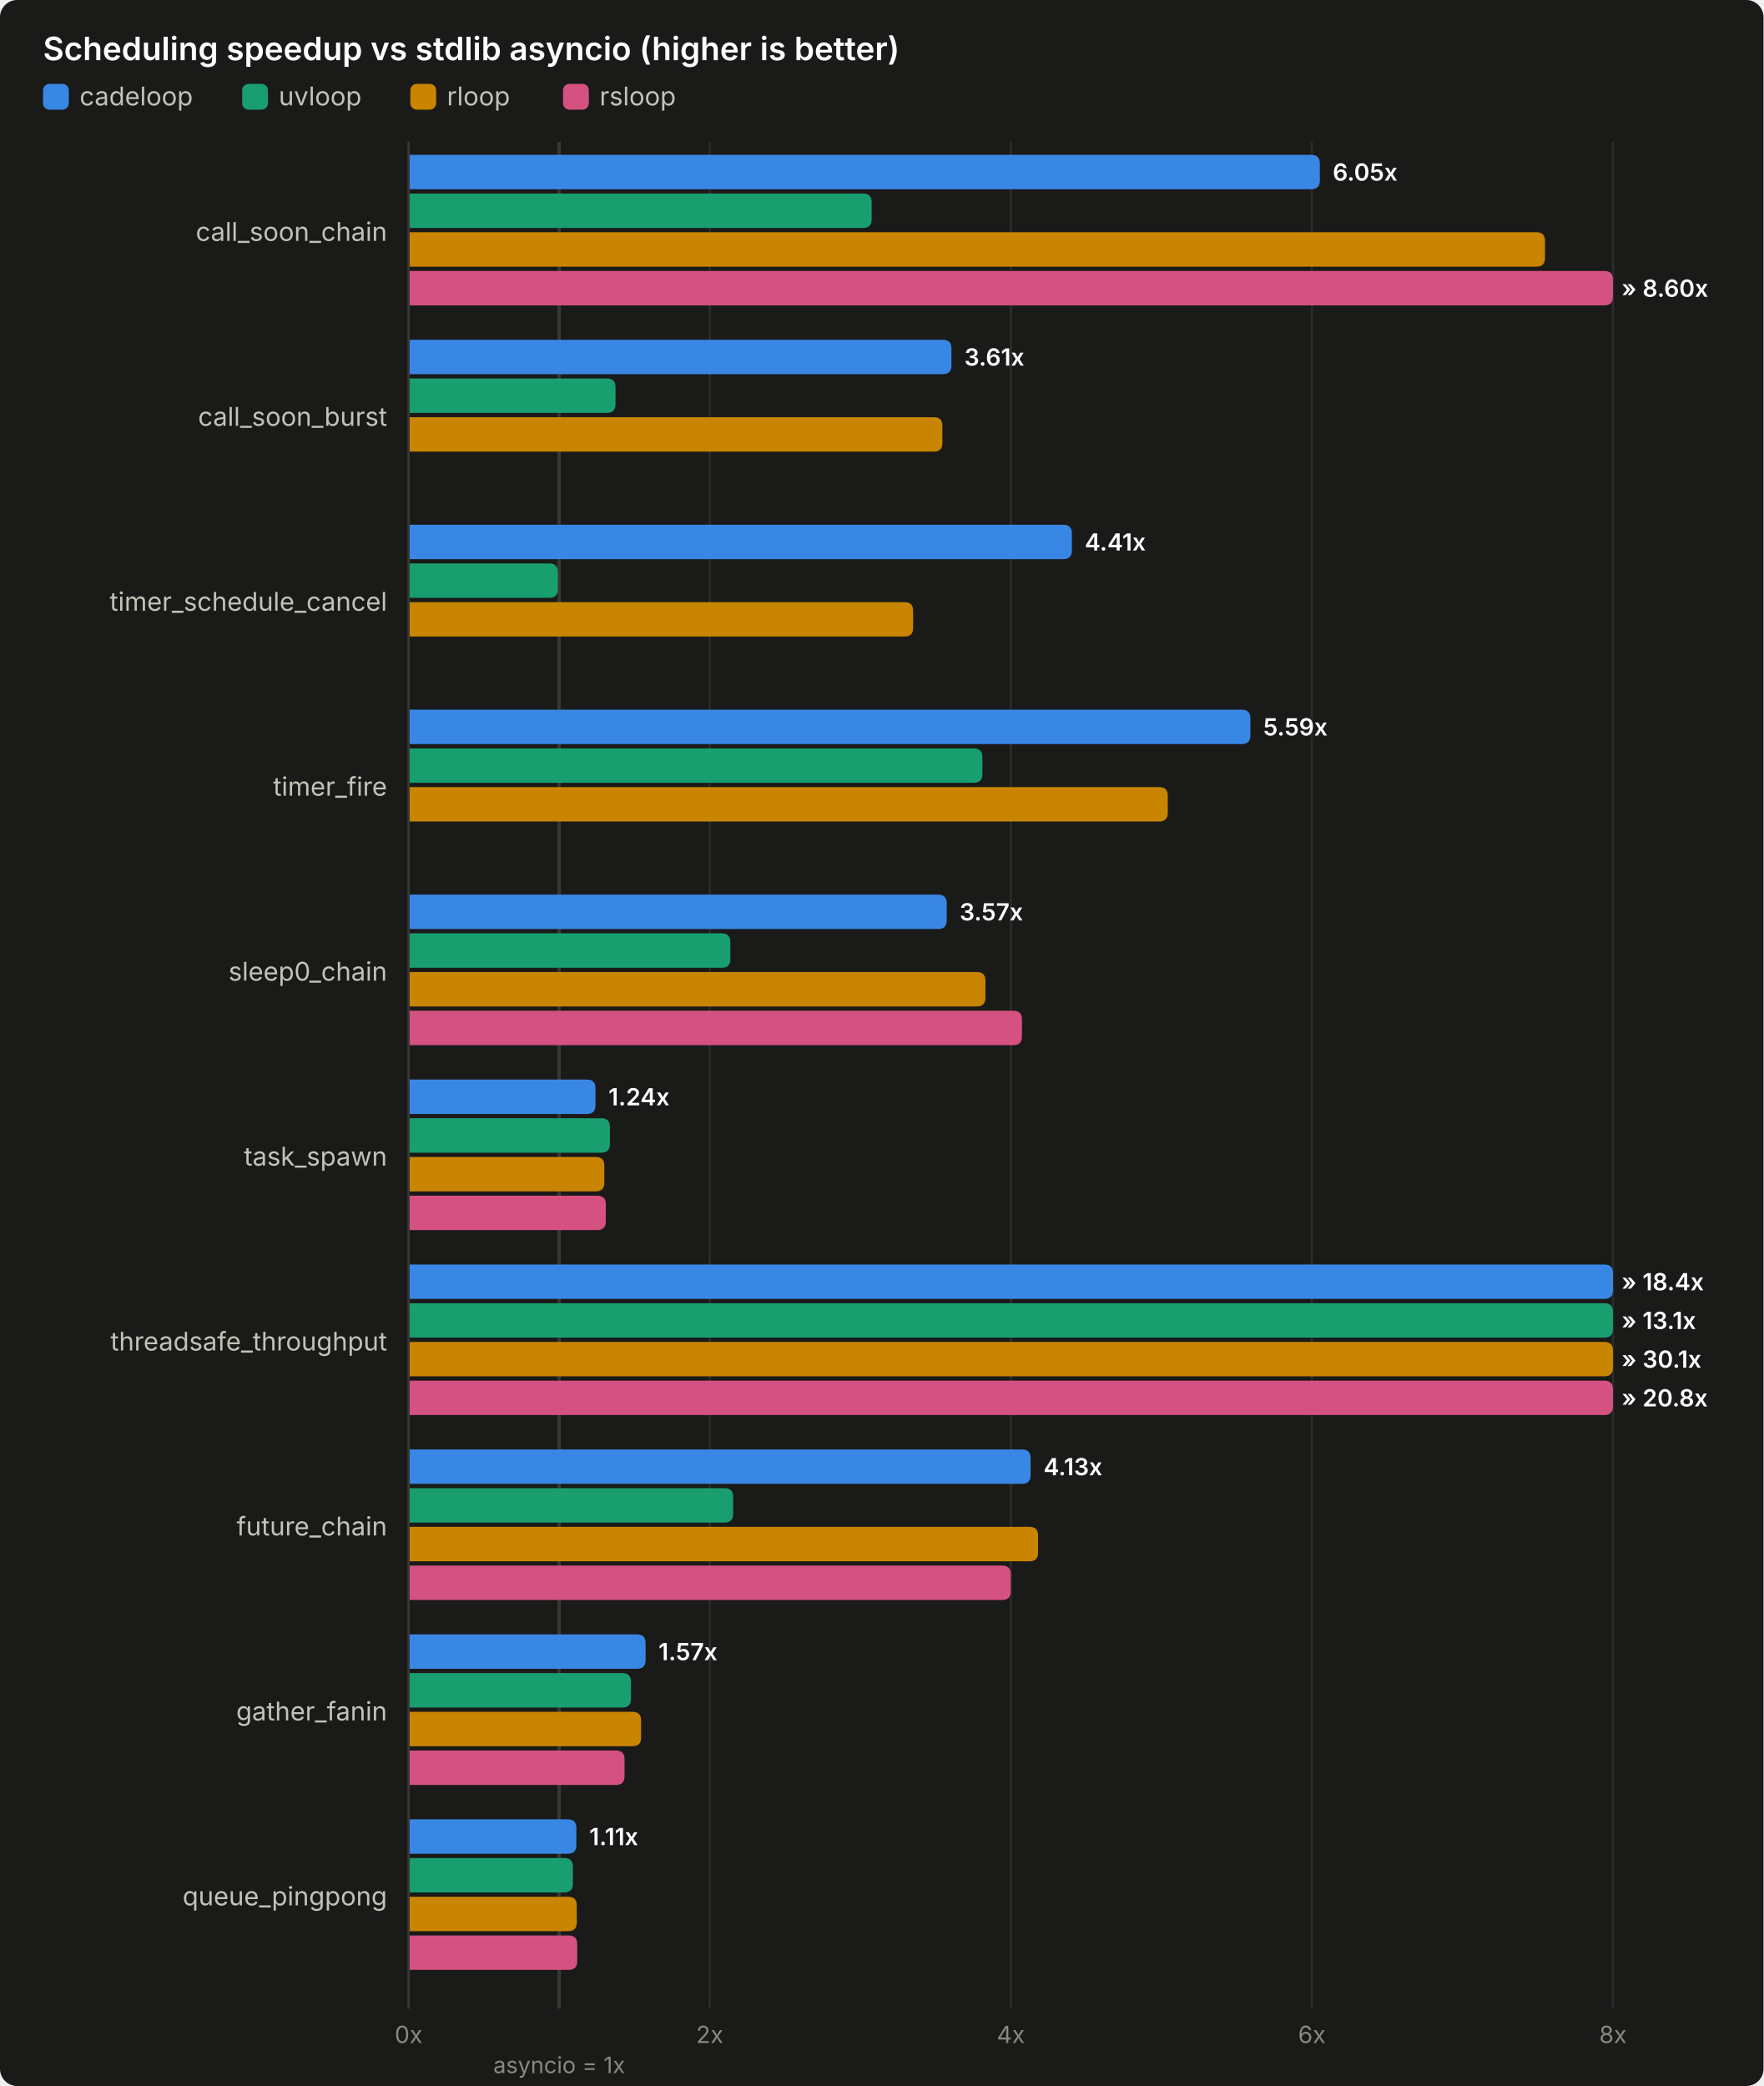
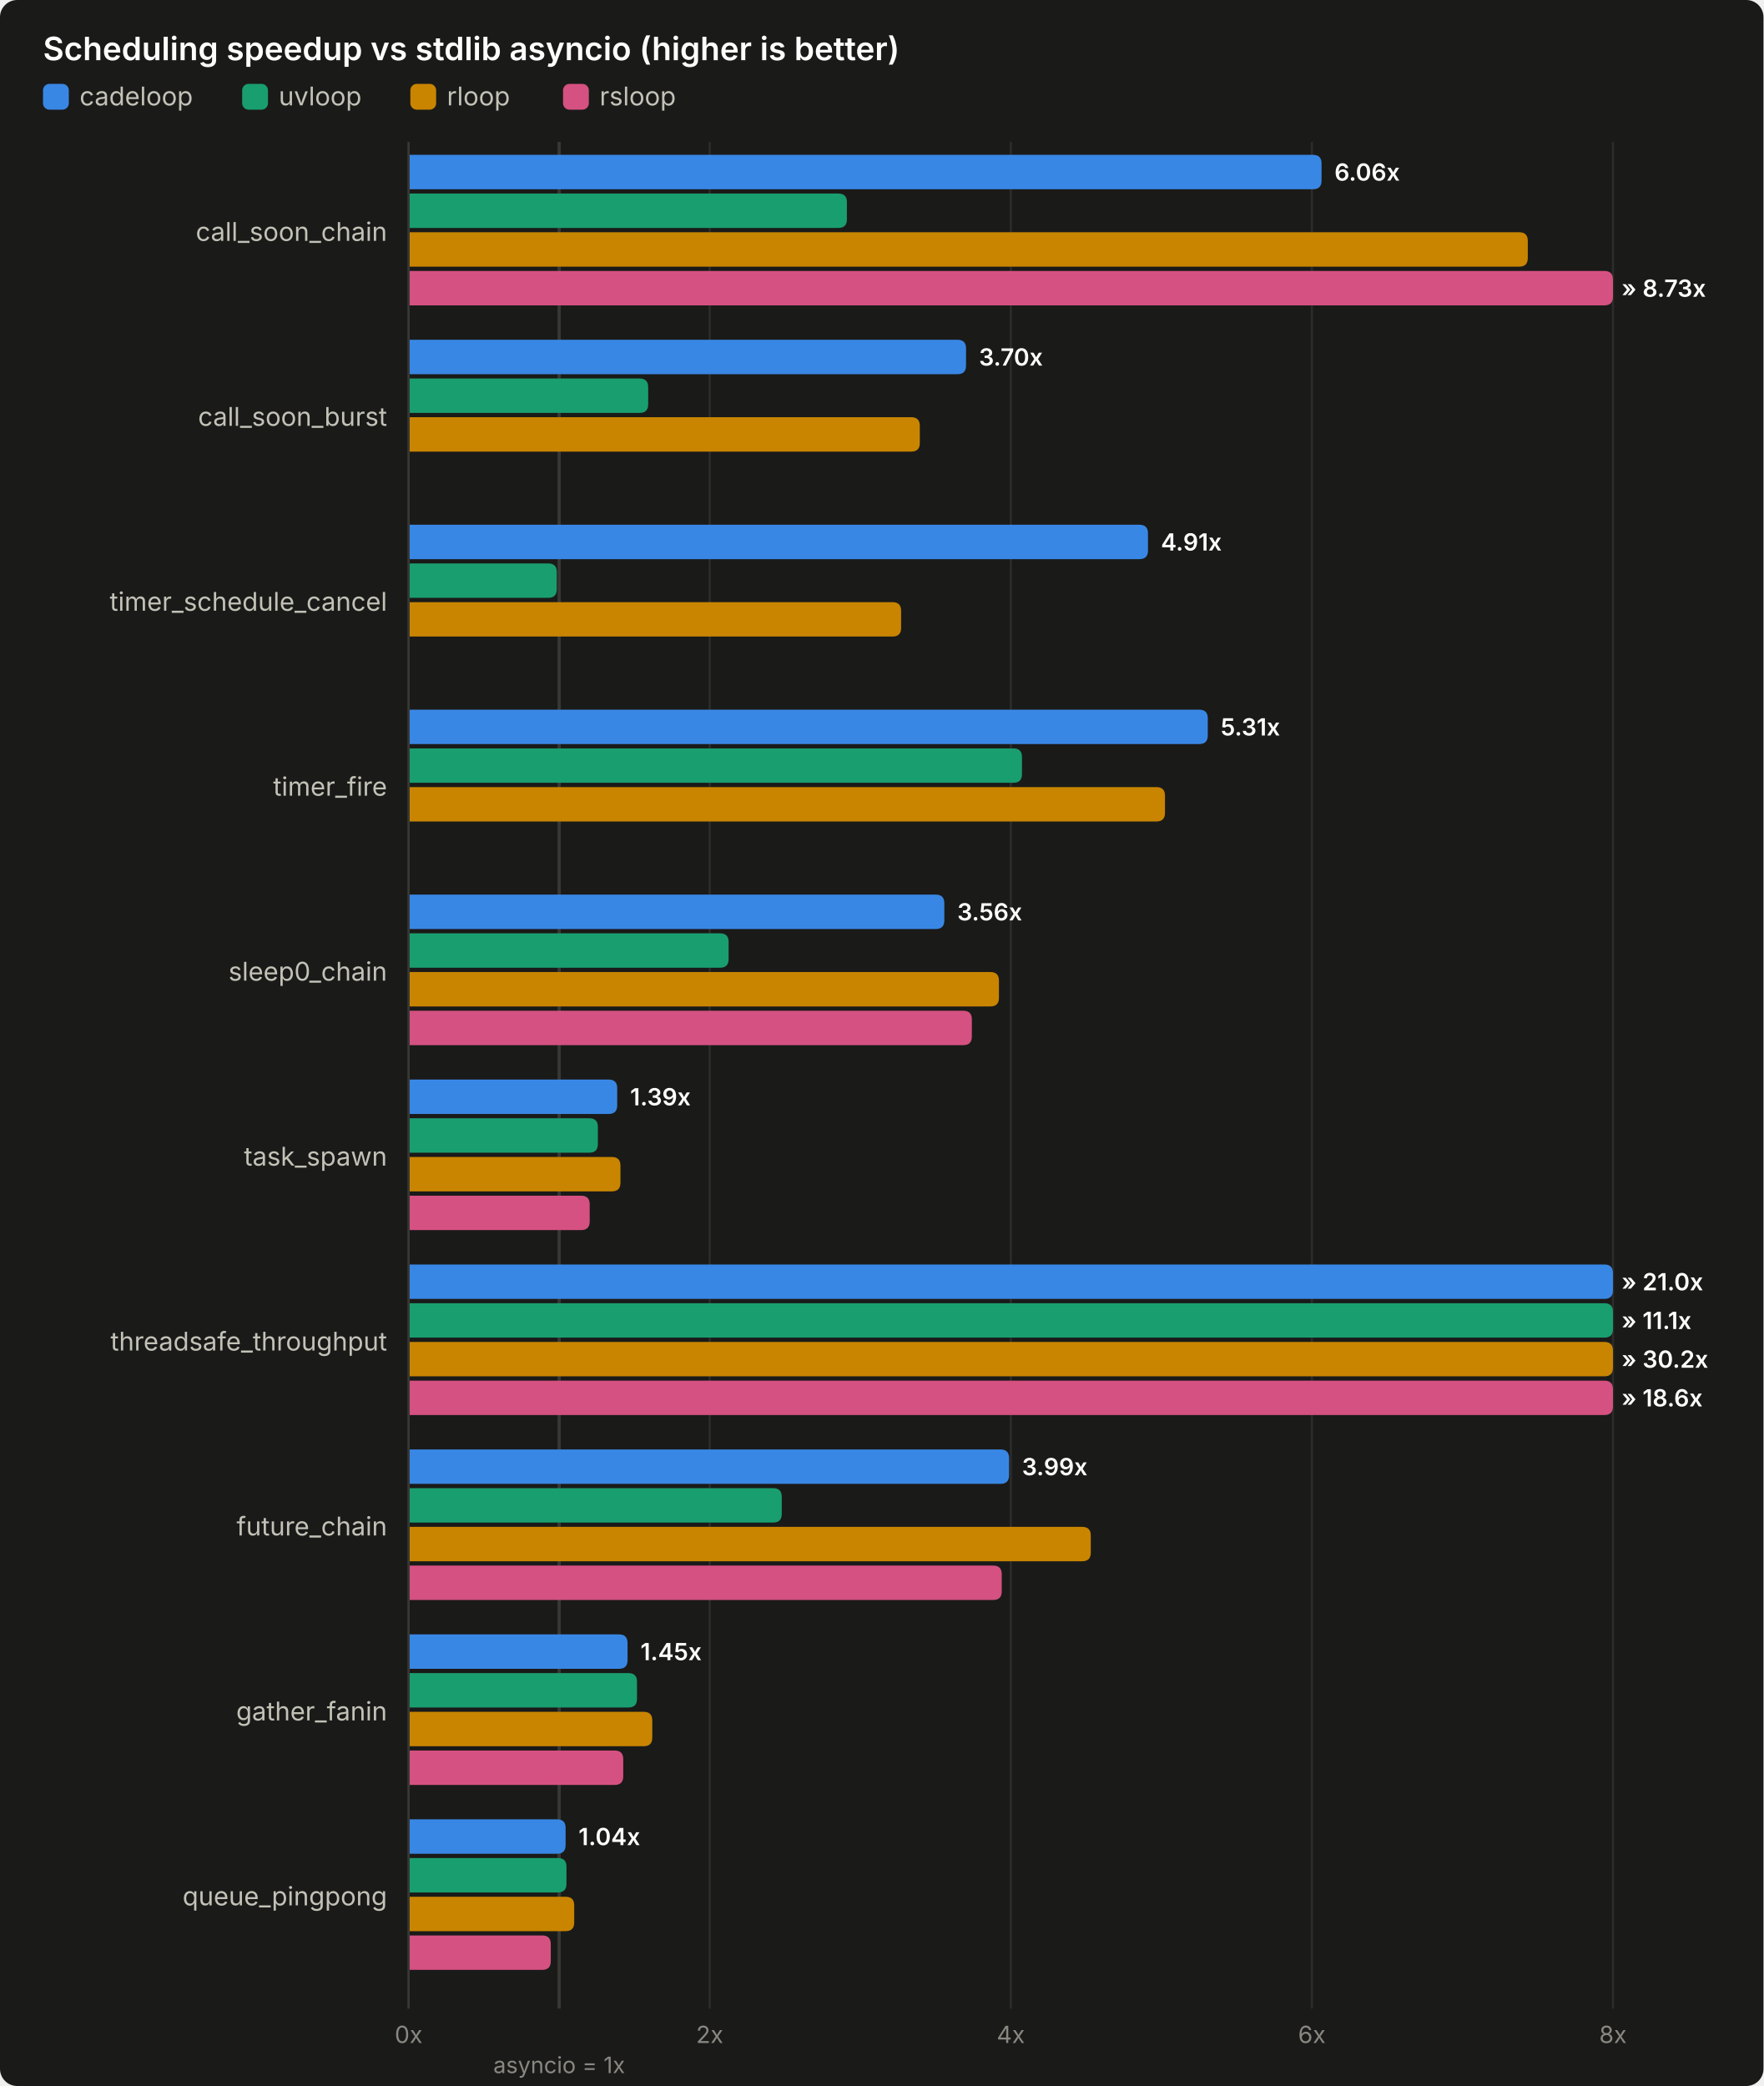
<svg xmlns="http://www.w3.org/2000/svg" viewBox="0 0 820 970" width="820" height="970" font-family="system-ui, -apple-system, 'Segoe UI', sans-serif">
  <rect width="820" height="970" fill="#1a1a19" rx="8" />
  <text x="20" y="28" font-size="15" font-weight="600" fill="#ffffff">Scheduling speedup vs stdlib asyncio (higher is better)</text>
  <rect x="20" y="39" width="12" height="12" rx="3" fill="#3987e5" />
  <text x="37" y="49" font-size="12" fill="#c3c2b7">cadeloop</text>
  <rect x="112.6" y="39" width="12" height="12" rx="3" fill="#199e70" />
  <text x="129.6" y="49" font-size="12" fill="#c3c2b7">uvloop</text>
  <rect x="190.8" y="39" width="12" height="12" rx="3" fill="#c98500" />
  <text x="207.8" y="49" font-size="12" fill="#c3c2b7">rloop</text>
  <rect x="261.8" y="39" width="12" height="12" rx="3" fill="#d55181" />
  <text x="278.8" y="49" font-size="12" fill="#c3c2b7">rsloop</text>
  <line x1="190.0" y1="66" x2="190.0" y2="934" stroke="#2c2c2a" stroke-width="1" />
  <text x="190.0" y="950" font-size="11" fill="#898781" text-anchor="middle">0x</text>
  <line x1="330.0" y1="66" x2="330.0" y2="934" stroke="#2c2c2a" stroke-width="1" />
  <text x="330.0" y="950" font-size="11" fill="#898781" text-anchor="middle">2x</text>
  <line x1="470.0" y1="66" x2="470.0" y2="934" stroke="#2c2c2a" stroke-width="1" />
  <text x="470.0" y="950" font-size="11" fill="#898781" text-anchor="middle">4x</text>
  <line x1="610.0" y1="66" x2="610.0" y2="934" stroke="#2c2c2a" stroke-width="1" />
  <text x="610.0" y="950" font-size="11" fill="#898781" text-anchor="middle">6x</text>
  <line x1="750.0" y1="66" x2="750.0" y2="934" stroke="#2c2c2a" stroke-width="1" />
  <text x="750.0" y="950" font-size="11" fill="#898781" text-anchor="middle">8x</text>
  <line x1="260.0" y1="66" x2="260.0" y2="934" stroke="#383835" stroke-width="1.5" />
  <text x="260.0" y="964" font-size="10.5" fill="#898781" text-anchor="middle">asyncio = 1x</text>
  <text x="180" y="112.0" font-size="12" fill="#c3c2b7" text-anchor="end">call_soon_chain</text>
-   <path d="M190.0,72.0 h419.7 q4.0,0 4.0,4.0 v8.0 q0,4.0 -4.0,4.0 h-419.7 z" fill="#3987e5" />
+   <path d="M190.0,72.0 h420.5 q4.0,0 4.0,4.0 v8.0 q0,4.0 -4.0,4.0 h-420.5 z" fill="#3987e5" />
  <rect x="190.0" y="71.0" width="0" height="0" fill="#1a1a19" />
-   <text x="619.7" y="84" font-size="11" font-weight="600" fill="#ffffff">6.05x</text>
-   <path d="M190.0,90.0 h211.3 q4.0,0 4.0,4.0 v8.0 q0,4.0 -4.0,4.0 h-211.3 z" fill="#199e70" />
+   <text x="620.5" y="84" font-size="11" font-weight="600" fill="#ffffff">6.06x</text>
+   <path d="M190.0,90.0 h199.8 q4.0,0 4.0,4.0 v8.0 q0,4.0 -4.0,4.0 h-199.8 z" fill="#199e70" />
  <rect x="190.0" y="89.0" width="0" height="0" fill="#1a1a19" />
-   <path d="M190.0,108.0 h524.4 q4.0,0 4.0,4.0 v8.0 q0,4.0 -4.0,4.0 h-524.4 z" fill="#c98500" />
+   <path d="M190.0,108.0 h516.4 q4.0,0 4.0,4.0 v8.0 q0,4.0 -4.0,4.0 h-516.4 z" fill="#c98500" />
  <rect x="190.0" y="107.0" width="0" height="0" fill="#1a1a19" />
  <path d="M190.0,126.0 h556.0 q4.0,0 4.0,4.0 v8.0 q0,4.0 -4.0,4.0 h-556.0 z" fill="#d55181" />
  <rect x="190.0" y="125.0" width="0" height="0" fill="#1a1a19" />
-   <text x="754.0" y="138" font-size="11" font-weight="600" fill="#ffffff">» 8.60x</text>
+   <text x="754.0" y="138" font-size="11" font-weight="600" fill="#ffffff">» 8.73x</text>
  <text x="180" y="198.0" font-size="12" fill="#c3c2b7" text-anchor="end">call_soon_burst</text>
-   <path d="M190.0,158.0 h248.4 q4.0,0 4.0,4.0 v8.0 q0,4.0 -4.0,4.0 h-248.4 z" fill="#3987e5" />
+   <path d="M190.0,158.0 h255.2 q4.0,0 4.0,4.0 v8.0 q0,4.0 -4.0,4.0 h-255.2 z" fill="#3987e5" />
  <rect x="190.0" y="157.0" width="0" height="0" fill="#1a1a19" />
-   <text x="448.4" y="170" font-size="11" font-weight="600" fill="#ffffff">3.61x</text>
-   <path d="M190.0,176.0 h92.2 q4.0,0 4.0,4.0 v8.0 q0,4.0 -4.0,4.0 h-92.2 z" fill="#199e70" />
+   <text x="455.2" y="170" font-size="11" font-weight="600" fill="#ffffff">3.70x</text>
+   <path d="M190.0,176.0 h107.4 q4.0,0 4.0,4.0 v8.0 q0,4.0 -4.0,4.0 h-107.4 z" fill="#199e70" />
  <rect x="190.0" y="175.0" width="0" height="0" fill="#1a1a19" />
-   <path d="M190.0,194.0 h244.2 q4.0,0 4.0,4.0 v8.0 q0,4.0 -4.0,4.0 h-244.2 z" fill="#c98500" />
+   <path d="M190.0,194.0 h233.7 q4.0,0 4.0,4.0 v8.0 q0,4.0 -4.0,4.0 h-233.7 z" fill="#c98500" />
  <rect x="190.0" y="193.0" width="0" height="0" fill="#1a1a19" />
  <text x="180" y="284.0" font-size="12" fill="#c3c2b7" text-anchor="end">timer_schedule_cancel</text>
-   <path d="M190.0,244.0 h304.4 q4.0,0 4.0,4.0 v8.0 q0,4.0 -4.0,4.0 h-304.4 z" fill="#3987e5" />
+   <path d="M190.0,244.0 h339.8 q4.0,0 4.0,4.0 v8.0 q0,4.0 -4.0,4.0 h-339.8 z" fill="#3987e5" />
  <rect x="190.0" y="243.0" width="0" height="0" fill="#1a1a19" />
-   <text x="504.4" y="256" font-size="11" font-weight="600" fill="#ffffff">4.41x</text>
-   <path d="M190.0,262.0 h65.4 q4.0,0 4.0,4.0 v8.0 q0,4.0 -4.0,4.0 h-65.4 z" fill="#199e70" />
+   <text x="539.8" y="256" font-size="11" font-weight="600" fill="#ffffff">4.91x</text>
+   <path d="M190.0,262.0 h64.9 q4.0,0 4.0,4.0 v8.0 q0,4.0 -4.0,4.0 h-64.9 z" fill="#199e70" />
  <rect x="190.0" y="261.0" width="0" height="0" fill="#1a1a19" />
-   <path d="M190.0,280.0 h230.6 q4.0,0 4.0,4.0 v8.0 q0,4.0 -4.0,4.0 h-230.6 z" fill="#c98500" />
+   <path d="M190.0,280.0 h225.0 q4.0,0 4.0,4.0 v8.0 q0,4.0 -4.0,4.0 h-225.0 z" fill="#c98500" />
  <rect x="190.0" y="279.0" width="0" height="0" fill="#1a1a19" />
  <text x="180" y="370.0" font-size="12" fill="#c3c2b7" text-anchor="end">timer_fire</text>
-   <path d="M190.0,330.0 h387.4 q4.0,0 4.0,4.0 v8.0 q0,4.0 -4.0,4.0 h-387.4 z" fill="#3987e5" />
+   <path d="M190.0,330.0 h367.6 q4.0,0 4.0,4.0 v8.0 q0,4.0 -4.0,4.0 h-367.6 z" fill="#3987e5" />
  <rect x="190.0" y="329.0" width="0" height="0" fill="#1a1a19" />
-   <text x="587.4" y="342" font-size="11" font-weight="600" fill="#ffffff">5.59x</text>
-   <path d="M190.0,348.0 h262.8 q4.0,0 4.0,4.0 v8.0 q0,4.0 -4.0,4.0 h-262.8 z" fill="#199e70" />
+   <text x="567.6" y="342" font-size="11" font-weight="600" fill="#ffffff">5.31x</text>
+   <path d="M190.0,348.0 h281.2 q4.0,0 4.0,4.0 v8.0 q0,4.0 -4.0,4.0 h-281.2 z" fill="#199e70" />
  <rect x="190.0" y="347.0" width="0" height="0" fill="#1a1a19" />
-   <path d="M190.0,366.0 h349.0 q4.0,0 4.0,4.0 v8.0 q0,4.0 -4.0,4.0 h-349.0 z" fill="#c98500" />
+   <path d="M190.0,366.0 h347.7 q4.0,0 4.0,4.0 v8.0 q0,4.0 -4.0,4.0 h-347.7 z" fill="#c98500" />
  <rect x="190.0" y="365.0" width="0" height="0" fill="#1a1a19" />
  <text x="180" y="456.0" font-size="12" fill="#c3c2b7" text-anchor="end">sleep0_chain</text>
-   <path d="M190.0,416.0 h246.2 q4.0,0 4.0,4.0 v8.0 q0,4.0 -4.0,4.0 h-246.2 z" fill="#3987e5" />
+   <path d="M190.0,416.0 h245.1 q4.0,0 4.0,4.0 v8.0 q0,4.0 -4.0,4.0 h-245.1 z" fill="#3987e5" />
  <rect x="190.0" y="415.0" width="0" height="0" fill="#1a1a19" />
-   <text x="446.2" y="428" font-size="11" font-weight="600" fill="#ffffff">3.57x</text>
-   <path d="M190.0,434.0 h145.6 q4.0,0 4.0,4.0 v8.0 q0,4.0 -4.0,4.0 h-145.6 z" fill="#199e70" />
+   <text x="445.1" y="428" font-size="11" font-weight="600" fill="#ffffff">3.56x</text>
+   <path d="M190.0,434.0 h144.8 q4.0,0 4.0,4.0 v8.0 q0,4.0 -4.0,4.0 h-144.8 z" fill="#199e70" />
  <rect x="190.0" y="433.0" width="0" height="0" fill="#1a1a19" />
-   <path d="M190.0,452.0 h264.2 q4.0,0 4.0,4.0 v8.0 q0,4.0 -4.0,4.0 h-264.2 z" fill="#c98500" />
+   <path d="M190.0,452.0 h270.5 q4.0,0 4.0,4.0 v8.0 q0,4.0 -4.0,4.0 h-270.5 z" fill="#c98500" />
  <rect x="190.0" y="451.0" width="0" height="0" fill="#1a1a19" />
-   <path d="M190.0,470.0 h281.2 q4.0,0 4.0,4.0 v8.0 q0,4.0 -4.0,4.0 h-281.2 z" fill="#d55181" />
+   <path d="M190.0,470.0 h257.9 q4.0,0 4.0,4.0 v8.0 q0,4.0 -4.0,4.0 h-257.9 z" fill="#d55181" />
  <rect x="190.0" y="469.0" width="0" height="0" fill="#1a1a19" />
  <text x="180" y="542.0" font-size="12" fill="#c3c2b7" text-anchor="end">task_spawn</text>
-   <path d="M190.0,502.0 h82.9 q4.0,0 4.0,4.0 v8.0 q0,4.0 -4.0,4.0 h-82.9 z" fill="#3987e5" />
+   <path d="M190.0,502.0 h93.0 q4.0,0 4.0,4.0 v8.0 q0,4.0 -4.0,4.0 h-93.0 z" fill="#3987e5" />
  <rect x="190.0" y="501.0" width="0" height="0" fill="#1a1a19" />
-   <text x="282.9" y="514" font-size="11" font-weight="600" fill="#ffffff">1.24x</text>
-   <path d="M190.0,520.0 h89.6 q4.0,0 4.0,4.0 v8.0 q0,4.0 -4.0,4.0 h-89.6 z" fill="#199e70" />
+   <text x="293.0" y="514" font-size="11" font-weight="600" fill="#ffffff">1.39x</text>
+   <path d="M190.0,520.0 h84.0 q4.0,0 4.0,4.0 v8.0 q0,4.0 -4.0,4.0 h-84.0 z" fill="#199e70" />
  <rect x="190.0" y="519.0" width="0" height="0" fill="#1a1a19" />
-   <path d="M190.0,538.0 h87.0 q4.0,0 4.0,4.0 v8.0 q0,4.0 -4.0,4.0 h-87.0 z" fill="#c98500" />
+   <path d="M190.0,538.0 h94.5 q4.0,0 4.0,4.0 v8.0 q0,4.0 -4.0,4.0 h-94.5 z" fill="#c98500" />
  <rect x="190.0" y="537.0" width="0" height="0" fill="#1a1a19" />
-   <path d="M190.0,556.0 h87.7 q4.0,0 4.0,4.0 v8.0 q0,4.0 -4.0,4.0 h-87.7 z" fill="#d55181" />
+   <path d="M190.0,556.0 h80.2 q4.0,0 4.0,4.0 v8.0 q0,4.0 -4.0,4.0 h-80.2 z" fill="#d55181" />
  <rect x="190.0" y="555.0" width="0" height="0" fill="#1a1a19" />
  <text x="180" y="628.0" font-size="12" fill="#c3c2b7" text-anchor="end">threadsafe_throughput</text>
  <path d="M190.0,588.0 h556.0 q4.0,0 4.0,4.0 v8.0 q0,4.0 -4.0,4.0 h-556.0 z" fill="#3987e5" />
  <rect x="190.0" y="587.0" width="0" height="0" fill="#1a1a19" />
-   <text x="754.0" y="600" font-size="11" font-weight="600" fill="#ffffff">» 18.4x</text>
+   <text x="754.0" y="600" font-size="11" font-weight="600" fill="#ffffff">» 21.0x</text>
  <path d="M190.0,606.0 h556.0 q4.0,0 4.0,4.0 v8.0 q0,4.0 -4.0,4.0 h-556.0 z" fill="#199e70" />
  <rect x="190.0" y="605.0" width="0" height="0" fill="#1a1a19" />
-   <text x="754.0" y="618" font-size="11" font-weight="600" fill="#ffffff">» 13.1x</text>
+   <text x="754.0" y="618" font-size="11" font-weight="600" fill="#ffffff">» 11.1x</text>
  <path d="M190.0,624.0 h556.0 q4.0,0 4.0,4.0 v8.0 q0,4.0 -4.0,4.0 h-556.0 z" fill="#c98500" />
  <rect x="190.0" y="623.0" width="0" height="0" fill="#1a1a19" />
-   <text x="754.0" y="636" font-size="11" font-weight="600" fill="#ffffff">» 30.1x</text>
+   <text x="754.0" y="636" font-size="11" font-weight="600" fill="#ffffff">» 30.2x</text>
  <path d="M190.0,642.0 h556.0 q4.0,0 4.0,4.0 v8.0 q0,4.0 -4.0,4.0 h-556.0 z" fill="#d55181" />
  <rect x="190.0" y="641.0" width="0" height="0" fill="#1a1a19" />
-   <text x="754.0" y="654" font-size="11" font-weight="600" fill="#ffffff">» 20.8x</text>
+   <text x="754.0" y="654" font-size="11" font-weight="600" fill="#ffffff">» 18.6x</text>
  <text x="180" y="714.0" font-size="12" fill="#c3c2b7" text-anchor="end">future_chain</text>
-   <path d="M190.0,674.0 h285.2 q4.0,0 4.0,4.0 v8.0 q0,4.0 -4.0,4.0 h-285.2 z" fill="#3987e5" />
+   <path d="M190.0,674.0 h275.2 q4.0,0 4.0,4.0 v8.0 q0,4.0 -4.0,4.0 h-275.2 z" fill="#3987e5" />
  <rect x="190.0" y="673.0" width="0" height="0" fill="#1a1a19" />
-   <text x="485.2" y="686" font-size="11" font-weight="600" fill="#ffffff">4.13x</text>
-   <path d="M190.0,692.0 h146.9 q4.0,0 4.0,4.0 v8.0 q0,4.0 -4.0,4.0 h-146.9 z" fill="#199e70" />
+   <text x="475.2" y="686" font-size="11" font-weight="600" fill="#ffffff">3.99x</text>
+   <path d="M190.0,692.0 h169.5 q4.0,0 4.0,4.0 v8.0 q0,4.0 -4.0,4.0 h-169.5 z" fill="#199e70" />
  <rect x="190.0" y="691.0" width="0" height="0" fill="#1a1a19" />
-   <path d="M190.0,710.0 h288.7 q4.0,0 4.0,4.0 v8.0 q0,4.0 -4.0,4.0 h-288.7 z" fill="#c98500" />
+   <path d="M190.0,710.0 h313.2 q4.0,0 4.0,4.0 v8.0 q0,4.0 -4.0,4.0 h-313.2 z" fill="#c98500" />
  <rect x="190.0" y="709.0" width="0" height="0" fill="#1a1a19" />
-   <path d="M190.0,728.0 h276.0 q4.0,0 4.0,4.0 v8.0 q0,4.0 -4.0,4.0 h-276.0 z" fill="#d55181" />
+   <path d="M190.0,728.0 h271.8 q4.0,0 4.0,4.0 v8.0 q0,4.0 -4.0,4.0 h-271.8 z" fill="#d55181" />
  <rect x="190.0" y="727.0" width="0" height="0" fill="#1a1a19" />
  <text x="180" y="800.0" font-size="12" fill="#c3c2b7" text-anchor="end">gather_fanin</text>
-   <path d="M190.0,760.0 h106.2 q4.0,0 4.0,4.0 v8.0 q0,4.0 -4.0,4.0 h-106.2 z" fill="#3987e5" />
+   <path d="M190.0,760.0 h97.8 q4.0,0 4.0,4.0 v8.0 q0,4.0 -4.0,4.0 h-97.8 z" fill="#3987e5" />
  <rect x="190.0" y="759.0" width="0" height="0" fill="#1a1a19" />
-   <text x="306.2" y="772" font-size="11" font-weight="600" fill="#ffffff">1.57x</text>
-   <path d="M190.0,778.0 h99.4 q4.0,0 4.0,4.0 v8.0 q0,4.0 -4.0,4.0 h-99.4 z" fill="#199e70" />
+   <text x="297.8" y="772" font-size="11" font-weight="600" fill="#ffffff">1.45x</text>
+   <path d="M190.0,778.0 h102.2 q4.0,0 4.0,4.0 v8.0 q0,4.0 -4.0,4.0 h-102.2 z" fill="#199e70" />
  <rect x="190.0" y="777.0" width="0" height="0" fill="#1a1a19" />
-   <path d="M190.0,796.0 h104.1 q4.0,0 4.0,4.0 v8.0 q0,4.0 -4.0,4.0 h-104.1 z" fill="#c98500" />
+   <path d="M190.0,796.0 h109.3 q4.0,0 4.0,4.0 v8.0 q0,4.0 -4.0,4.0 h-109.3 z" fill="#c98500" />
  <rect x="190.0" y="795.0" width="0" height="0" fill="#1a1a19" />
-   <path d="M190.0,814.0 h96.4 q4.0,0 4.0,4.0 v8.0 q0,4.0 -4.0,4.0 h-96.4 z" fill="#d55181" />
+   <path d="M190.0,814.0 h95.8 q4.0,0 4.0,4.0 v8.0 q0,4.0 -4.0,4.0 h-95.8 z" fill="#d55181" />
  <rect x="190.0" y="813.0" width="0" height="0" fill="#1a1a19" />
  <text x="180" y="886.0" font-size="12" fill="#c3c2b7" text-anchor="end">queue_pingpong</text>
-   <path d="M190.0,846.0 h74.0 q4.0,0 4.0,4.0 v8.0 q0,4.0 -4.0,4.0 h-74.0 z" fill="#3987e5" />
+   <path d="M190.0,846.0 h69.0 q4.0,0 4.0,4.0 v8.0 q0,4.0 -4.0,4.0 h-69.0 z" fill="#3987e5" />
  <rect x="190.0" y="845.0" width="0" height="0" fill="#1a1a19" />
-   <text x="274.0" y="858" font-size="11" font-weight="600" fill="#ffffff">1.11x</text>
-   <path d="M190.0,864.0 h72.4 q4.0,0 4.0,4.0 v8.0 q0,4.0 -4.0,4.0 h-72.4 z" fill="#199e70" />
+   <text x="269.0" y="858" font-size="11" font-weight="600" fill="#ffffff">1.04x</text>
+   <path d="M190.0,864.0 h69.4 q4.0,0 4.0,4.0 v8.0 q0,4.0 -4.0,4.0 h-69.4 z" fill="#199e70" />
  <rect x="190.0" y="863.0" width="0" height="0" fill="#1a1a19" />
-   <path d="M190.0,882.0 h74.2 q4.0,0 4.0,4.0 v8.0 q0,4.0 -4.0,4.0 h-74.2 z" fill="#c98500" />
+   <path d="M190.0,882.0 h73.0 q4.0,0 4.0,4.0 v8.0 q0,4.0 -4.0,4.0 h-73.0 z" fill="#c98500" />
  <rect x="190.0" y="881.0" width="0" height="0" fill="#1a1a19" />
-   <path d="M190.0,900.0 h74.4 q4.0,0 4.0,4.0 v8.0 q0,4.0 -4.0,4.0 h-74.4 z" fill="#d55181" />
+   <path d="M190.0,900.0 h62.1 q4.0,0 4.0,4.0 v8.0 q0,4.0 -4.0,4.0 h-62.1 z" fill="#d55181" />
  <rect x="190.0" y="899.0" width="0" height="0" fill="#1a1a19" />
  <line x1="190" y1="66" x2="190" y2="934" stroke="#383835" stroke-width="1" />
</svg>
